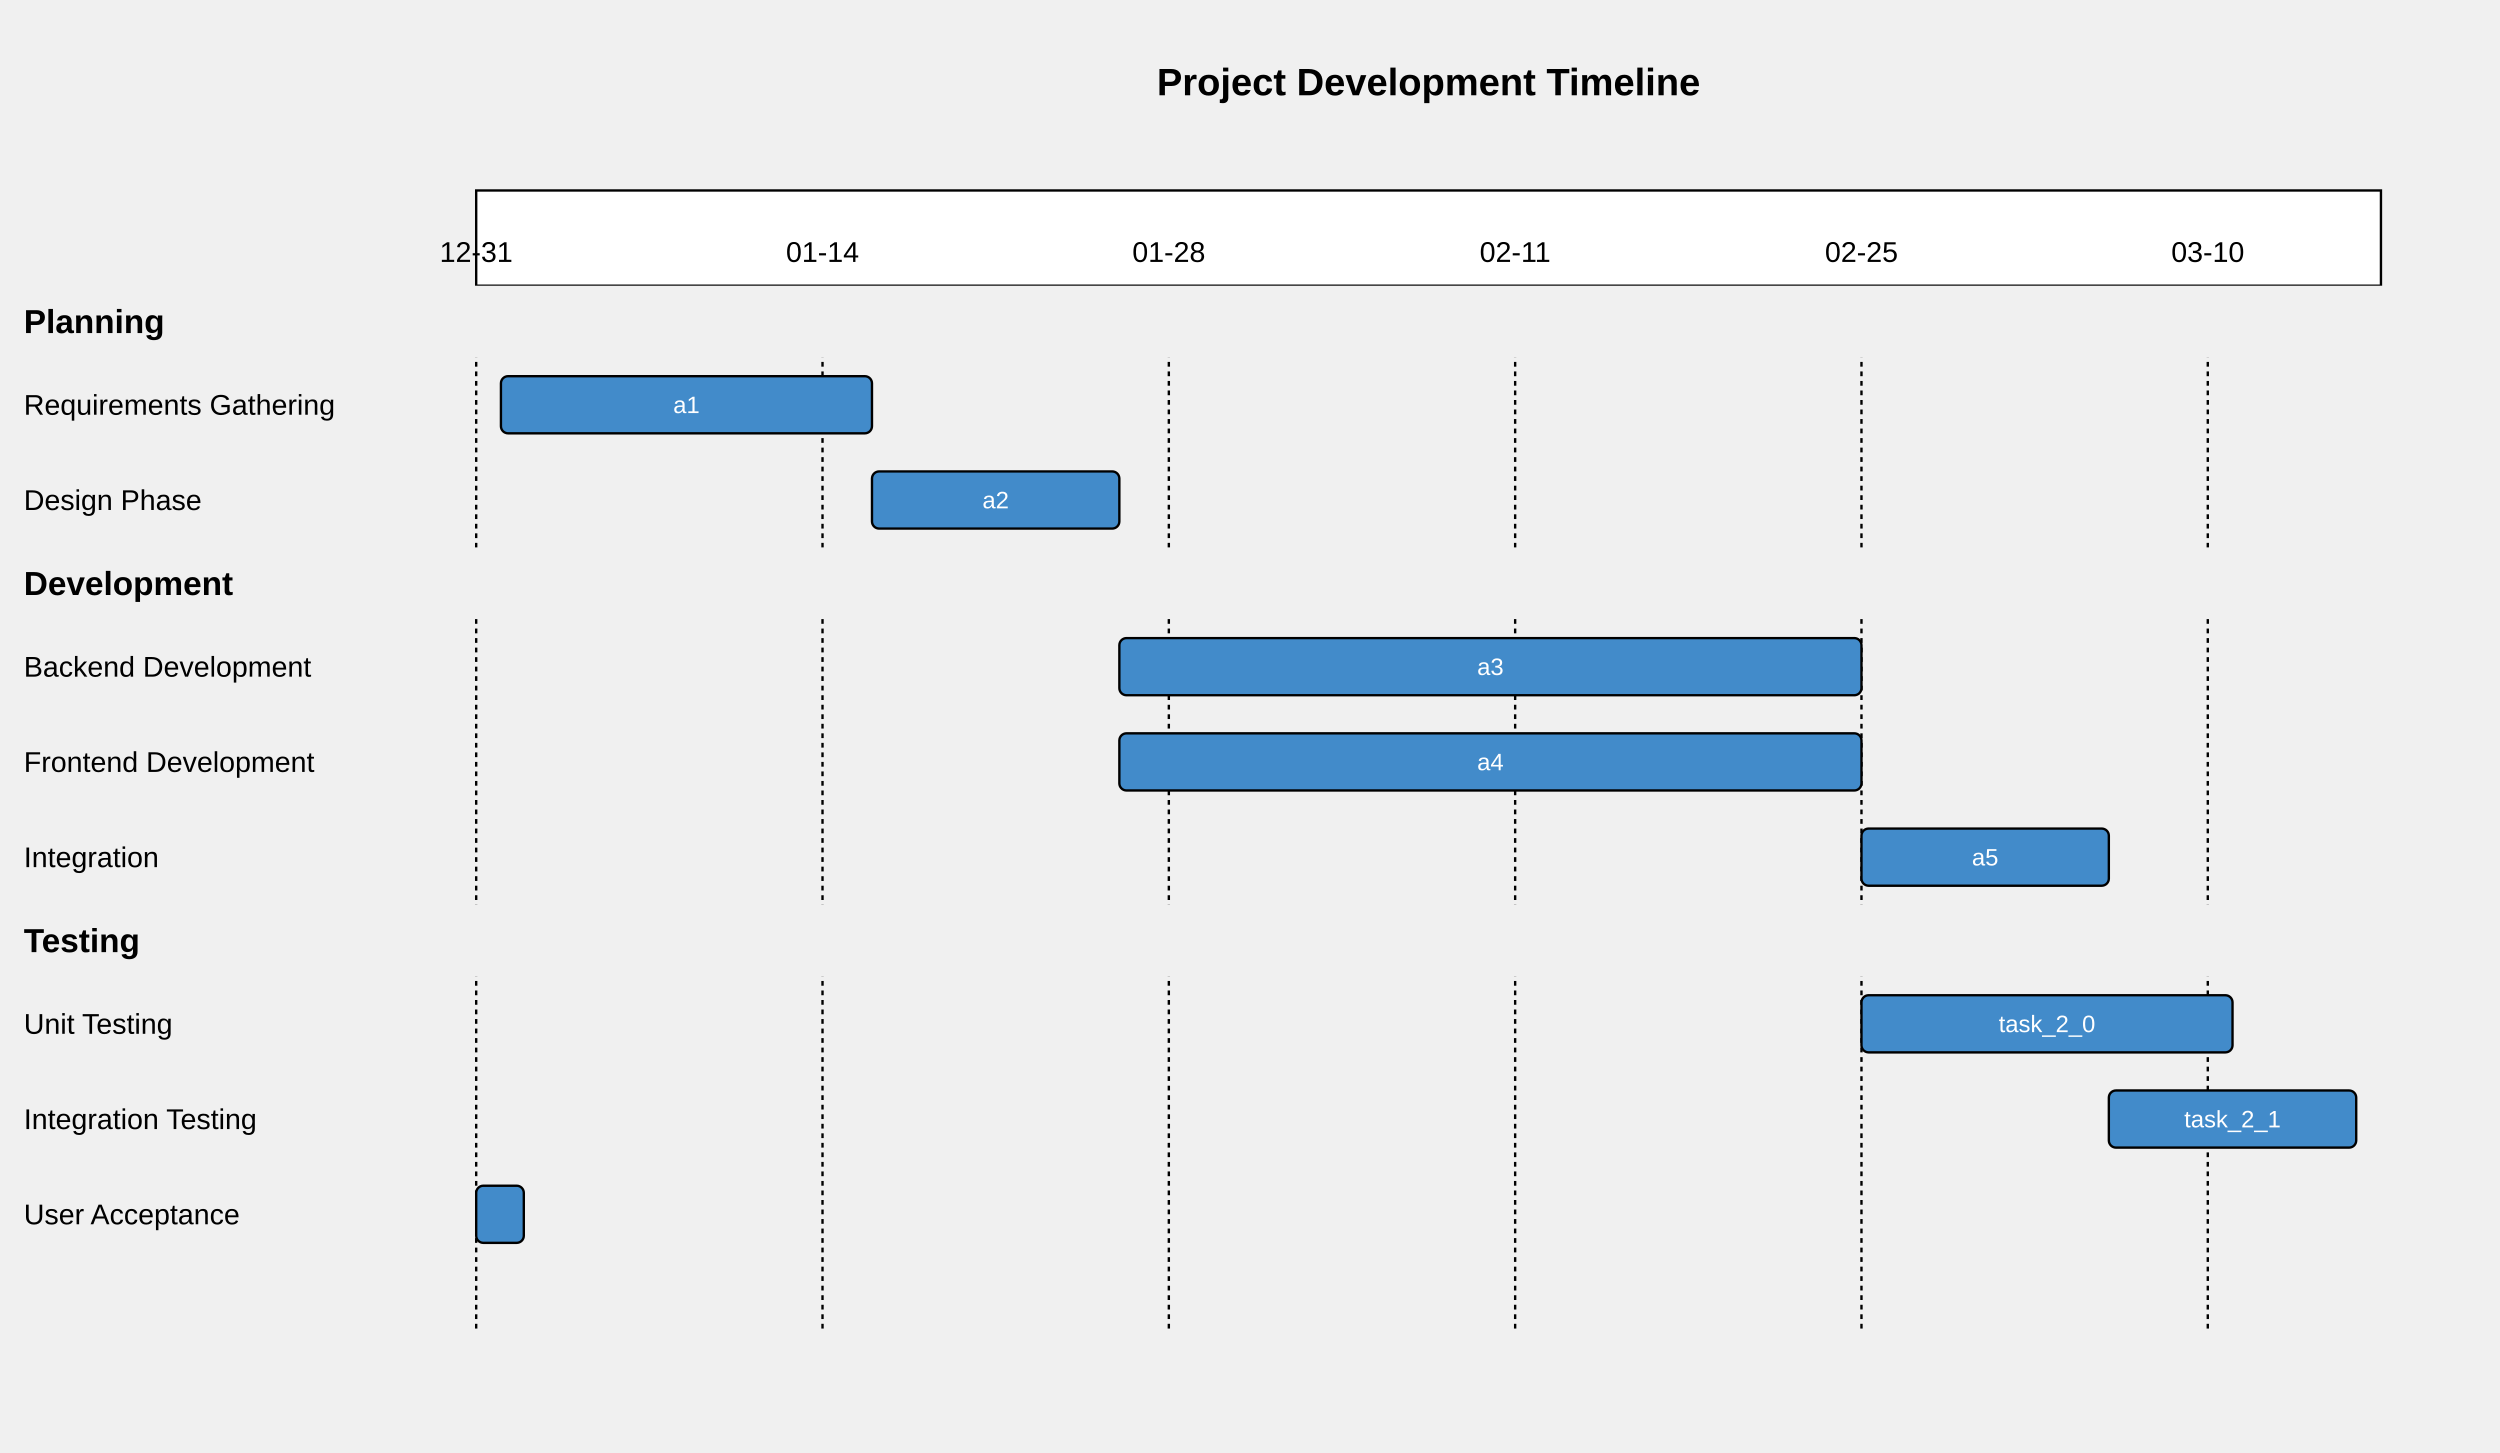
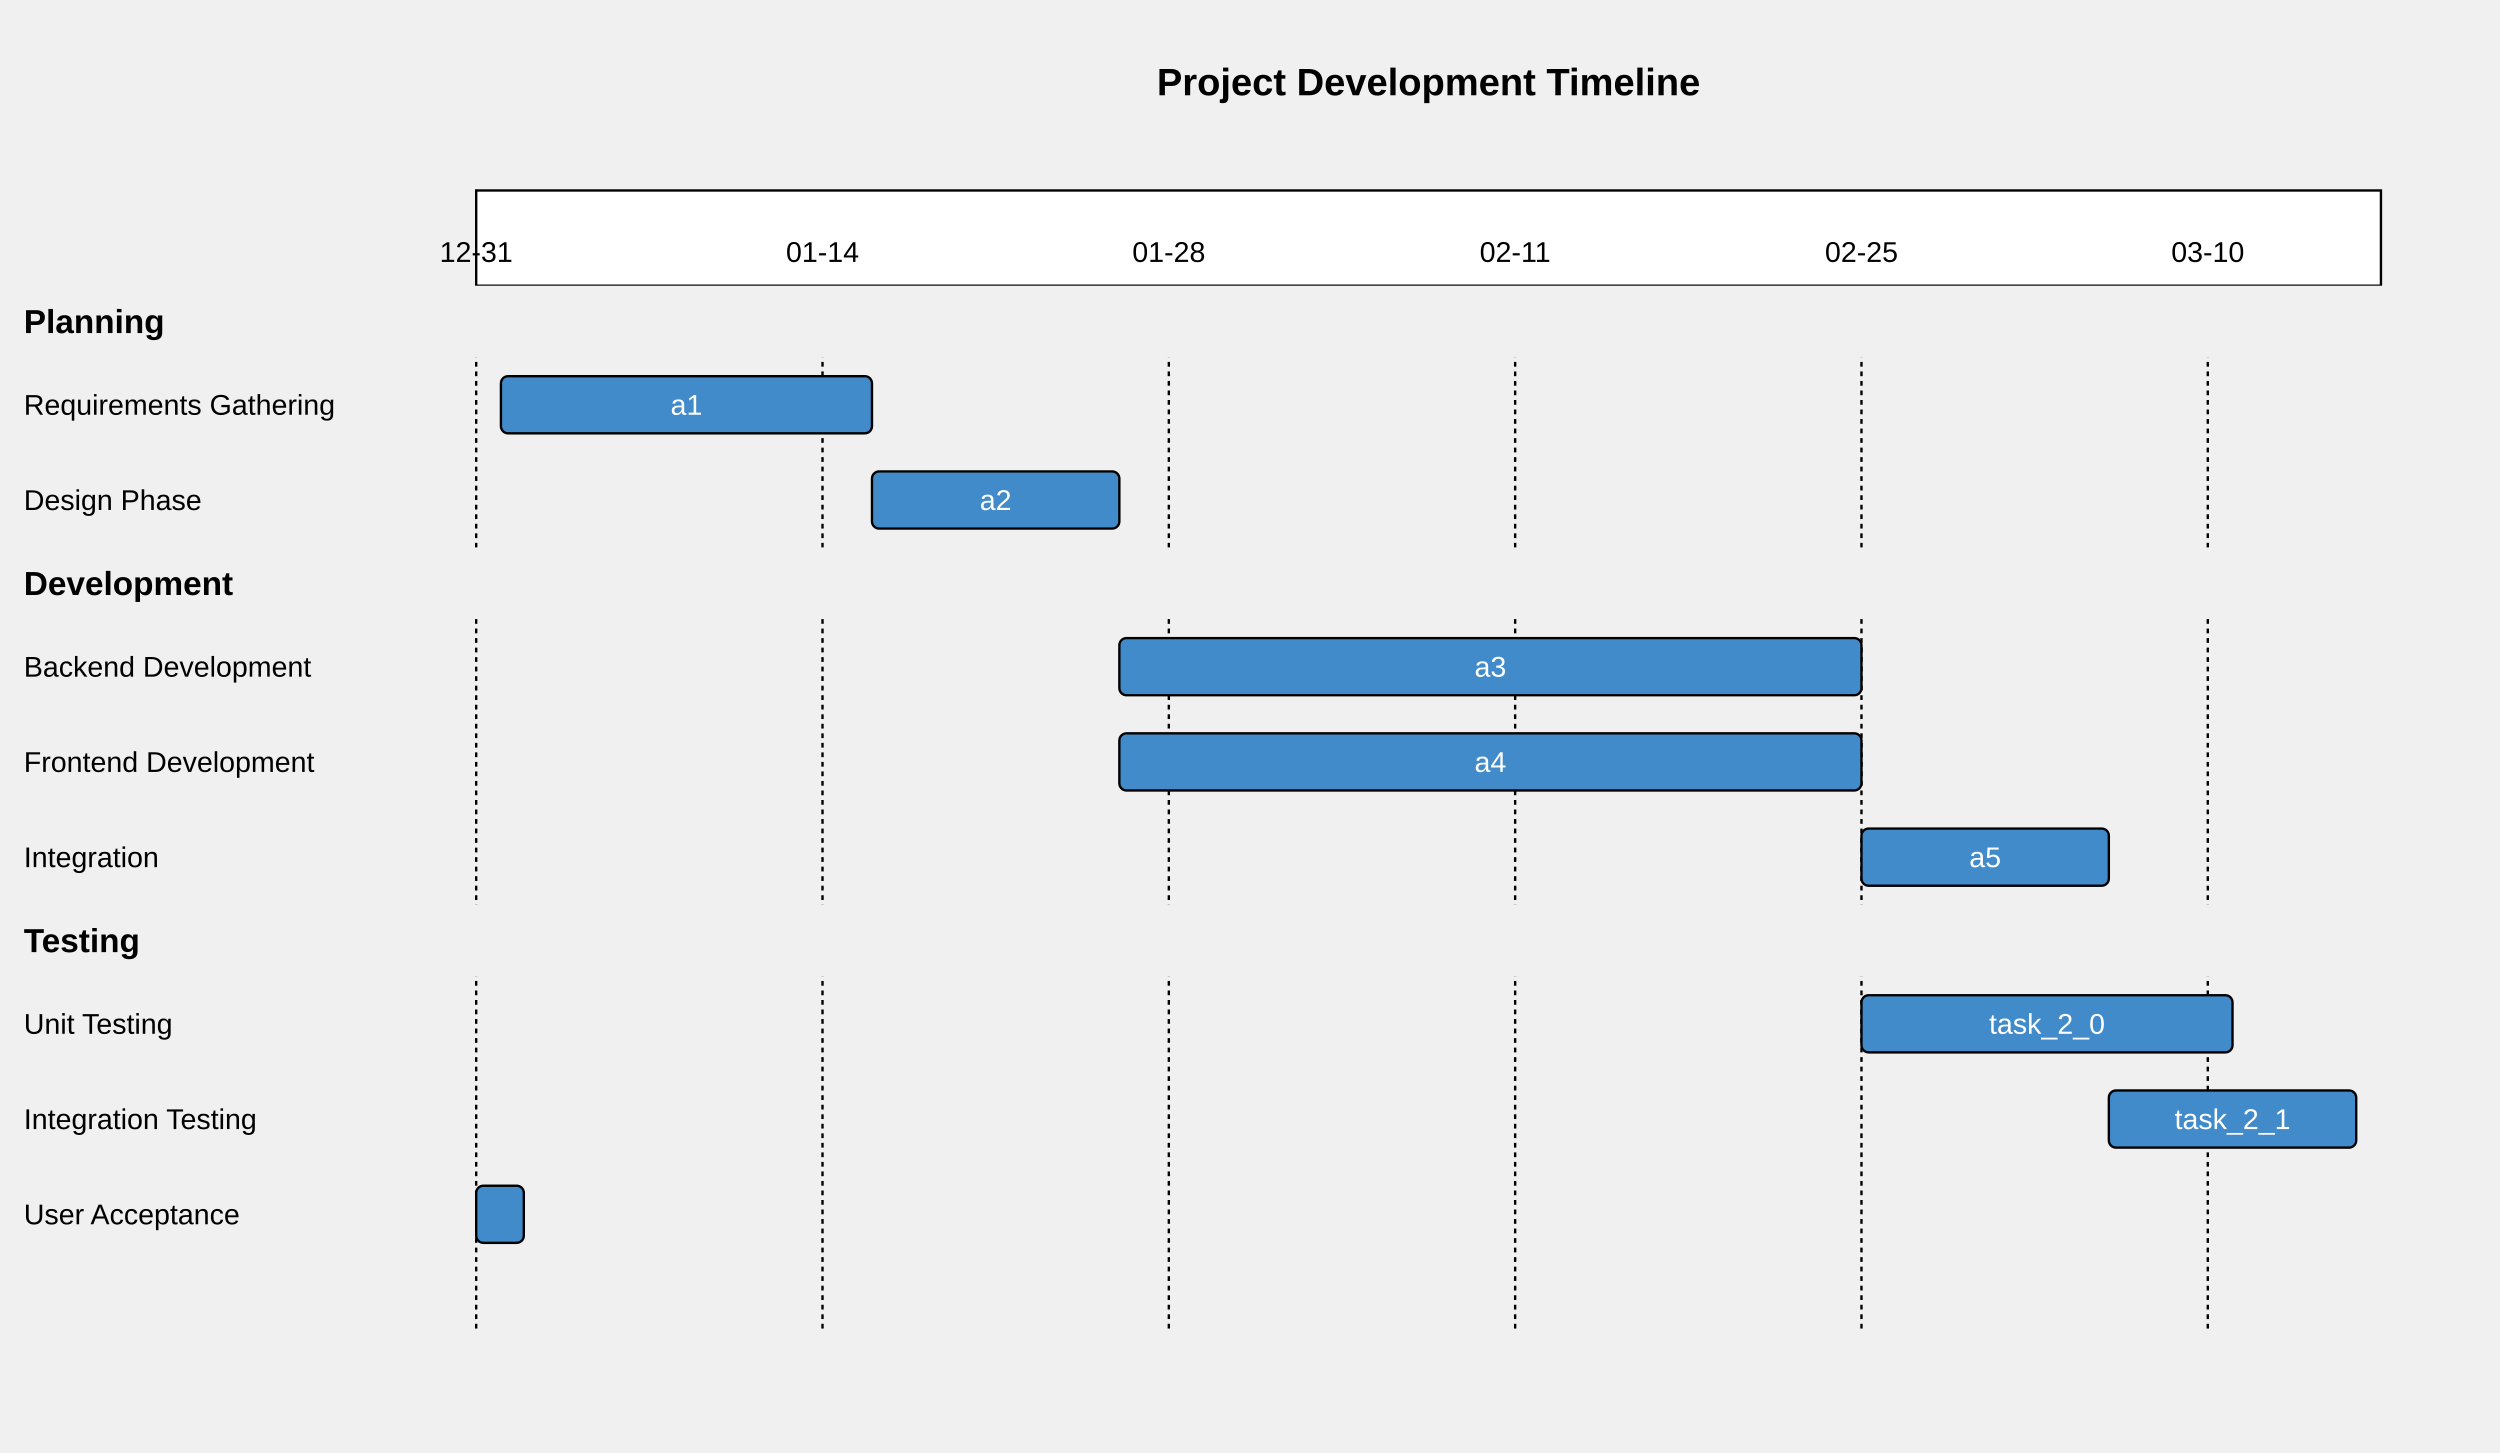
<svg xmlns="http://www.w3.org/2000/svg" width="1050.0" height="610.0" viewBox="0 0 1050 610" version="1.2" baseProfile="tiny">
  <text fill="#000000" x="600.0" y="40.0" text-anchor="middle" font-family="Arial, Helvetica, sans-serif" font-size="16.0" font-weight="bold">Project Development Timeline</text>
  <rect fill="#ffffff" stroke="#000000" stroke-width="1" x="200.0" y="80.0" width="800.0" height="40.0" />
  <text fill="#000000" x="200.0" y="110.0" text-anchor="middle" font-family="Arial, Helvetica, sans-serif" font-size="12.0">12-31</text>
  <text fill="#000000" x="345.455" y="110.0" text-anchor="middle" font-family="Arial, Helvetica, sans-serif" font-size="12.0">01-14</text>
  <text fill="#000000" x="490.909" y="110.0" text-anchor="middle" font-family="Arial, Helvetica, sans-serif" font-size="12.0">01-28</text>
  <text fill="#000000" x="636.364" y="110.0" text-anchor="middle" font-family="Arial, Helvetica, sans-serif" font-size="12.0">02-11</text>
  <text fill="#000000" x="781.818" y="110.0" text-anchor="middle" font-family="Arial, Helvetica, sans-serif" font-size="12.0">02-25</text>
  <text fill="#000000" x="927.273" y="110.0" text-anchor="middle" font-family="Arial, Helvetica, sans-serif" font-size="12.0">03-10</text>
  <line stroke="#000000" stroke-width="1" x1="200.0" y1="120.0" x2="200.0" y2="560.0" stroke-dasharray="2,2" />
  <line stroke="#000000" stroke-width="1" x1="345.455" y1="120.0" x2="345.455" y2="560.0" stroke-dasharray="2,2" />
  <line stroke="#000000" stroke-width="1" x1="490.909" y1="120.0" x2="490.909" y2="560.0" stroke-dasharray="2,2" />
  <line stroke="#000000" stroke-width="1" x1="636.364" y1="120.0" x2="636.364" y2="560.0" stroke-dasharray="2,2" />
  <line stroke="#000000" stroke-width="1" x1="781.818" y1="120.0" x2="781.818" y2="560.0" stroke-dasharray="2,2" />
  <line stroke="#000000" stroke-width="1" x1="927.273" y1="120.0" x2="927.273" y2="560.0" stroke-dasharray="2,2" />
  <rect fill="#f0f0f0" stroke="none" x="0.0" y="120.0" width="1050.0" height="30.0" />
-   <text fill="#000000" x="10.0" y="139.9" font-family="Arial, Helvetica, sans-serif" font-size="14" font-weight="bold">Planning</text>
+   <text fill="#000000" x="10.0" y="139.9" font-family="Arial, Helvetica, sans-serif" font-size="14.0" font-weight="bold">Planning</text>
  <text fill="#000000" x="10.0" y="174.2" font-family="Arial, Helvetica, sans-serif" font-size="12.0">Requirements Gathering</text>
  <rect fill="#428BCA" stroke="#000000" stroke-width="1" x="210.39" y="158.0" width="155.844" height="24.0" rx="3.0" ry="3.0" />
-   <text fill="#ffffff" x="288.312" y="173.5" text-anchor="middle" font-family="Arial, Helvetica, sans-serif" font-size="10">a1</text>
+   <text fill="#ffffff" x="288.312" y="174.2" text-anchor="middle" font-family="Arial, Helvetica, sans-serif" font-size="12.0">a1</text>
  <text fill="#000000" x="10.0" y="214.2" font-family="Arial, Helvetica, sans-serif" font-size="12.0">Design Phase</text>
  <rect fill="#428BCA" stroke="#000000" stroke-width="1" x="366.234" y="198.0" width="103.896" height="24.0" rx="3.0" ry="3.0" />
-   <text fill="#ffffff" x="418.182" y="213.5" text-anchor="middle" font-family="Arial, Helvetica, sans-serif" font-size="10">a2</text>
+   <text fill="#ffffff" x="418.182" y="214.2" text-anchor="middle" font-family="Arial, Helvetica, sans-serif" font-size="12.0">a2</text>
  <rect fill="#f0f0f0" stroke="none" x="0.0" y="230.0" width="1050.0" height="30.0" />
-   <text fill="#000000" x="10.0" y="249.9" font-family="Arial, Helvetica, sans-serif" font-size="14" font-weight="bold">Development</text>
+   <text fill="#000000" x="10.0" y="249.9" font-family="Arial, Helvetica, sans-serif" font-size="14.0" font-weight="bold">Development</text>
  <text fill="#000000" x="10.0" y="284.2" font-family="Arial, Helvetica, sans-serif" font-size="12.0">Backend Development</text>
  <rect fill="#428BCA" stroke="#000000" stroke-width="1" x="470.13" y="268.0" width="311.688" height="24.0" rx="3.0" ry="3.0" />
-   <text fill="#ffffff" x="625.974" y="283.5" text-anchor="middle" font-family="Arial, Helvetica, sans-serif" font-size="10">a3</text>
+   <text fill="#ffffff" x="625.974" y="284.2" text-anchor="middle" font-family="Arial, Helvetica, sans-serif" font-size="12.0">a3</text>
  <text fill="#000000" x="10.0" y="324.2" font-family="Arial, Helvetica, sans-serif" font-size="12.0">Frontend Development</text>
  <rect fill="#428BCA" stroke="#000000" stroke-width="1" x="470.13" y="308.0" width="311.688" height="24.0" rx="3.0" ry="3.0" />
-   <text fill="#ffffff" x="625.974" y="323.5" text-anchor="middle" font-family="Arial, Helvetica, sans-serif" font-size="10">a4</text>
+   <text fill="#ffffff" x="625.974" y="324.2" text-anchor="middle" font-family="Arial, Helvetica, sans-serif" font-size="12.0">a4</text>
  <text fill="#000000" x="10.0" y="364.2" font-family="Arial, Helvetica, sans-serif" font-size="12.0">Integration</text>
  <rect fill="#428BCA" stroke="#000000" stroke-width="1" x="781.818" y="348.0" width="103.896" height="24.0" rx="3.0" ry="3.0" />
-   <text fill="#ffffff" x="833.766" y="363.5" text-anchor="middle" font-family="Arial, Helvetica, sans-serif" font-size="10">a5</text>
+   <text fill="#ffffff" x="833.766" y="364.2" text-anchor="middle" font-family="Arial, Helvetica, sans-serif" font-size="12.0">a5</text>
  <rect fill="#f0f0f0" stroke="none" x="0.0" y="380.0" width="1050.0" height="30.0" />
-   <text fill="#000000" x="10.0" y="399.9" font-family="Arial, Helvetica, sans-serif" font-size="14" font-weight="bold">Testing</text>
+   <text fill="#000000" x="10.0" y="399.9" font-family="Arial, Helvetica, sans-serif" font-size="14.0" font-weight="bold">Testing</text>
  <text fill="#000000" x="10.0" y="434.2" font-family="Arial, Helvetica, sans-serif" font-size="12.0">Unit Testing</text>
  <rect fill="#428BCA" stroke="#000000" stroke-width="1" x="781.818" y="418.0" width="155.844" height="24.0" rx="3.0" ry="3.0" />
-   <text fill="#ffffff" x="859.74" y="433.5" text-anchor="middle" font-family="Arial, Helvetica, sans-serif" font-size="10">task_2_0</text>
+   <text fill="#ffffff" x="859.74" y="434.2" text-anchor="middle" font-family="Arial, Helvetica, sans-serif" font-size="12.0">task_2_0</text>
  <text fill="#000000" x="10.0" y="474.2" font-family="Arial, Helvetica, sans-serif" font-size="12.0">Integration Testing</text>
  <rect fill="#428BCA" stroke="#000000" stroke-width="1" x="885.714" y="458.0" width="103.896" height="24.0" rx="3.0" ry="3.0" />
-   <text fill="#ffffff" x="937.662" y="473.5" text-anchor="middle" font-family="Arial, Helvetica, sans-serif" font-size="10">task_2_1</text>
+   <text fill="#ffffff" x="937.662" y="474.2" text-anchor="middle" font-family="Arial, Helvetica, sans-serif" font-size="12.0">task_2_1</text>
  <text fill="#000000" x="10.0" y="514.2" font-family="Arial, Helvetica, sans-serif" font-size="12.0">User Acceptance</text>
  <rect fill="#428BCA" stroke="#000000" stroke-width="1" x="200.0" y="498.0" width="20.0" height="24.0" rx="3.0" ry="3.0" />
</svg>
